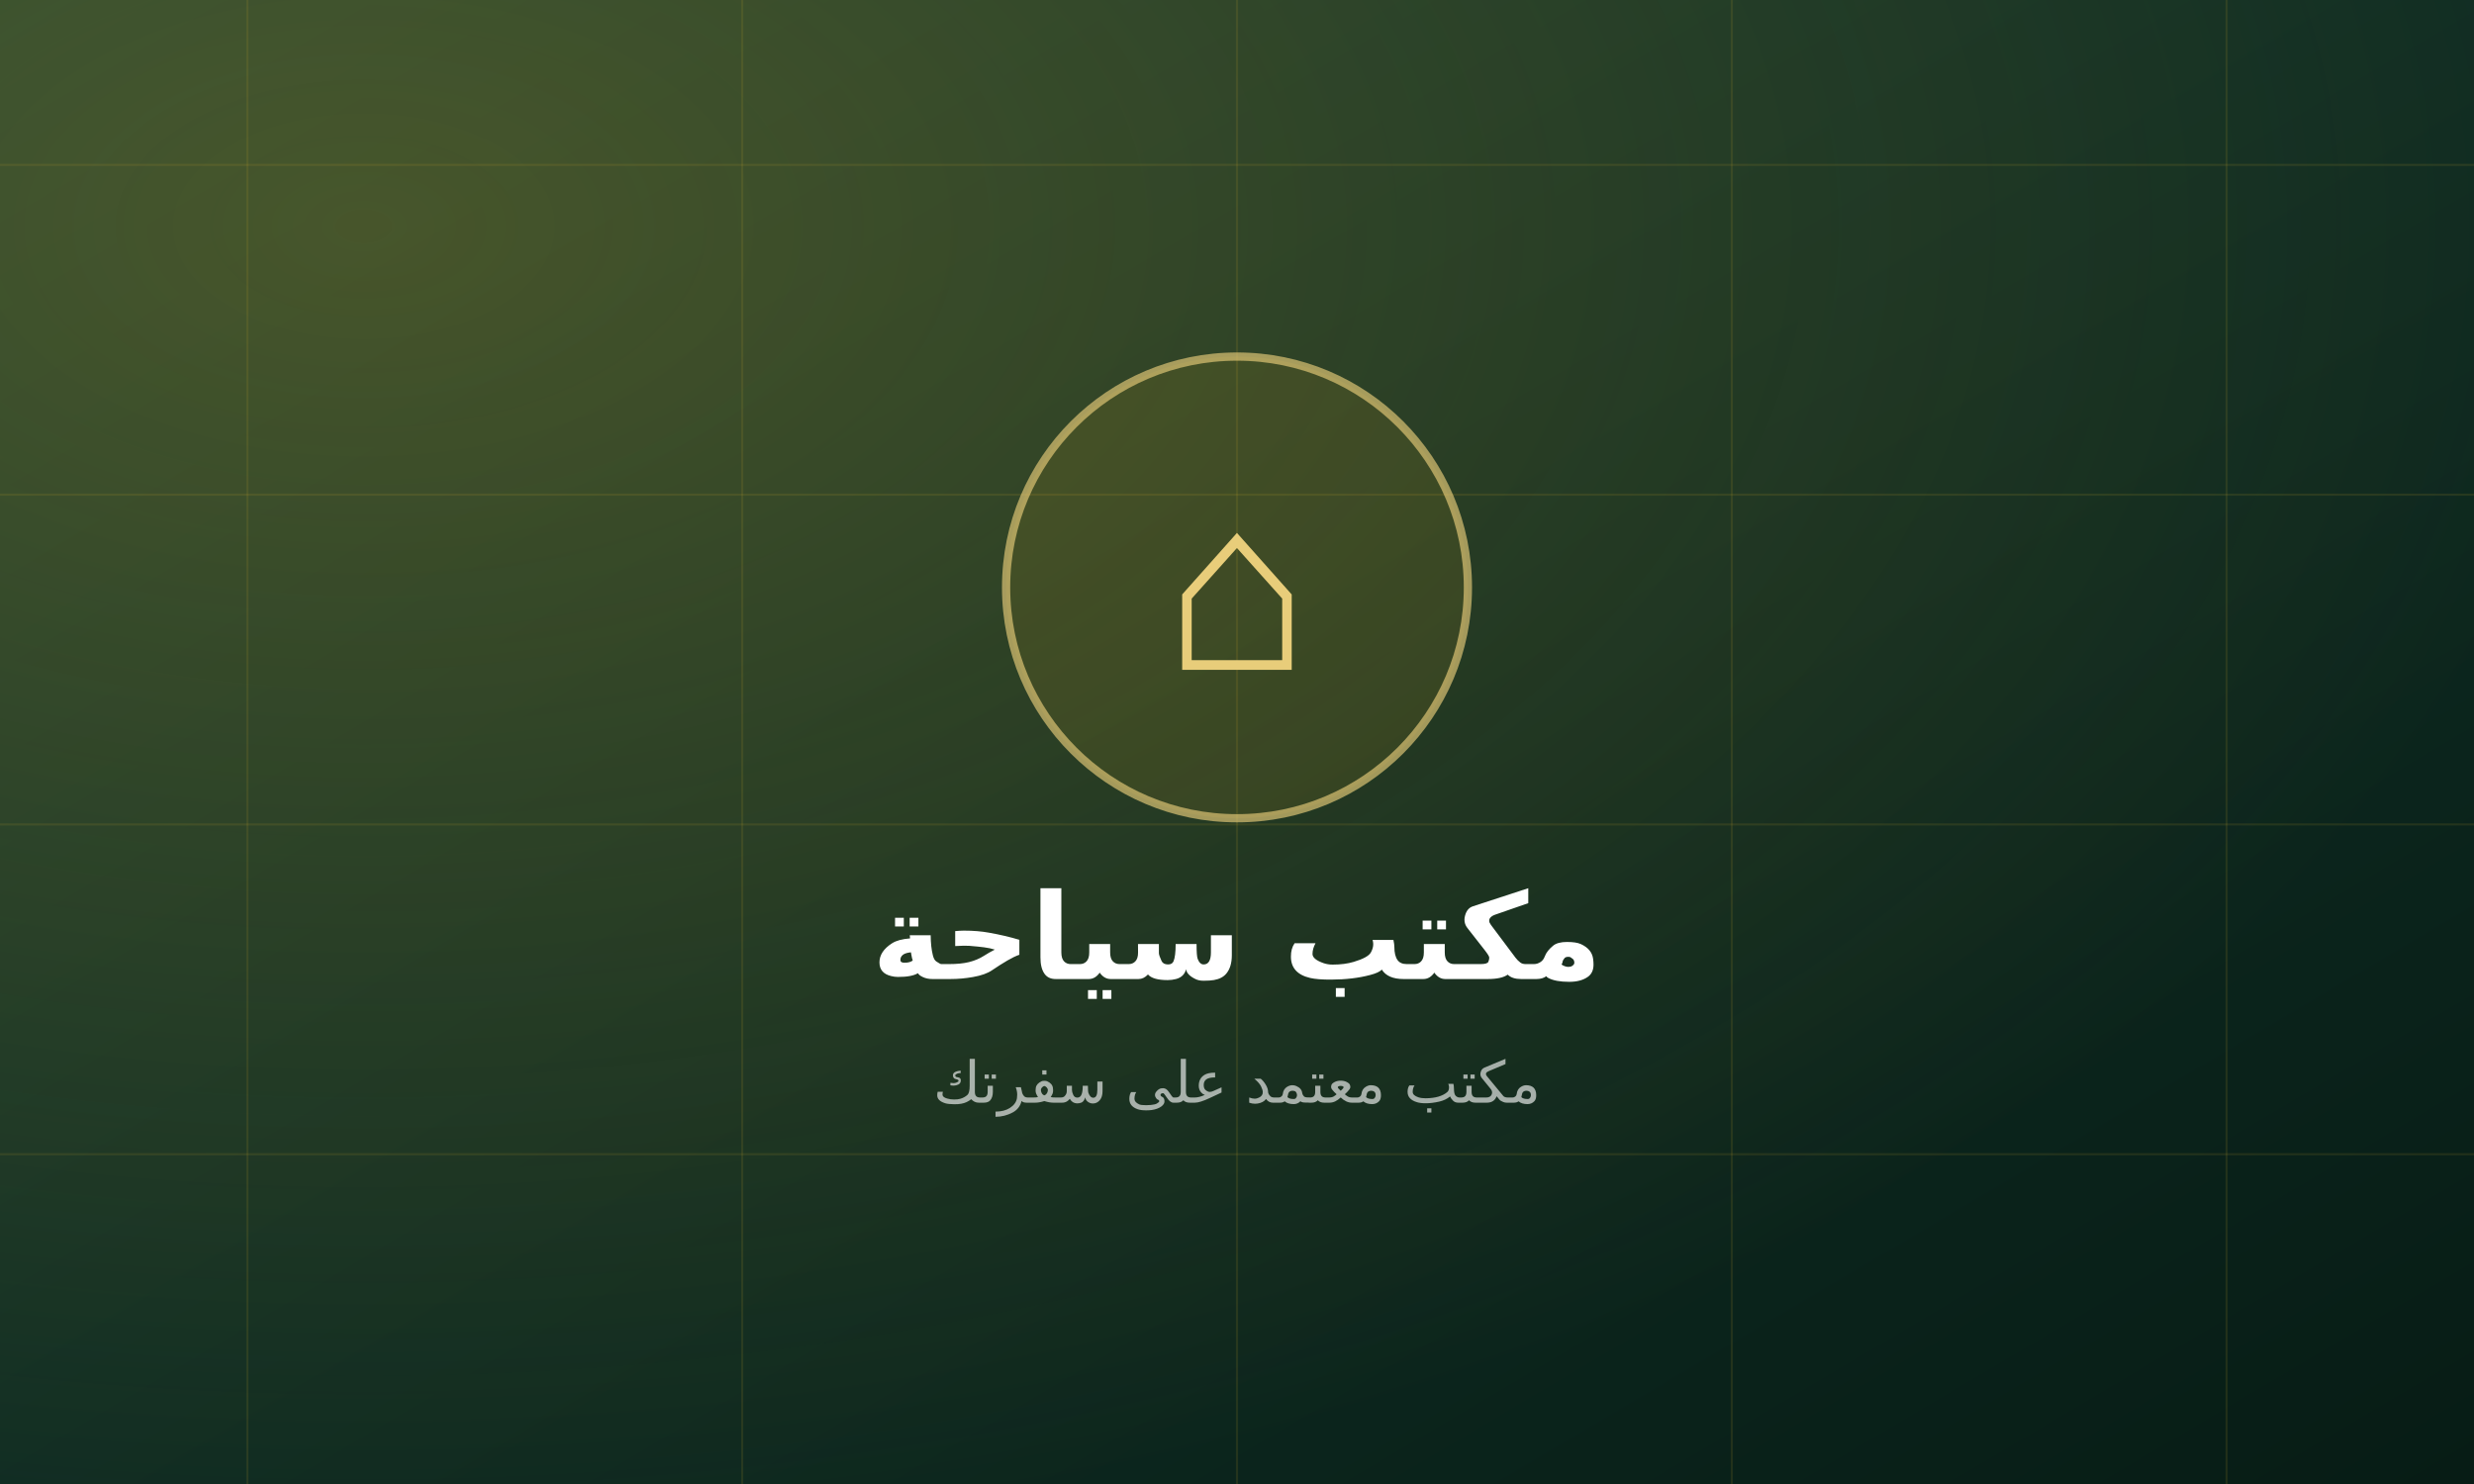
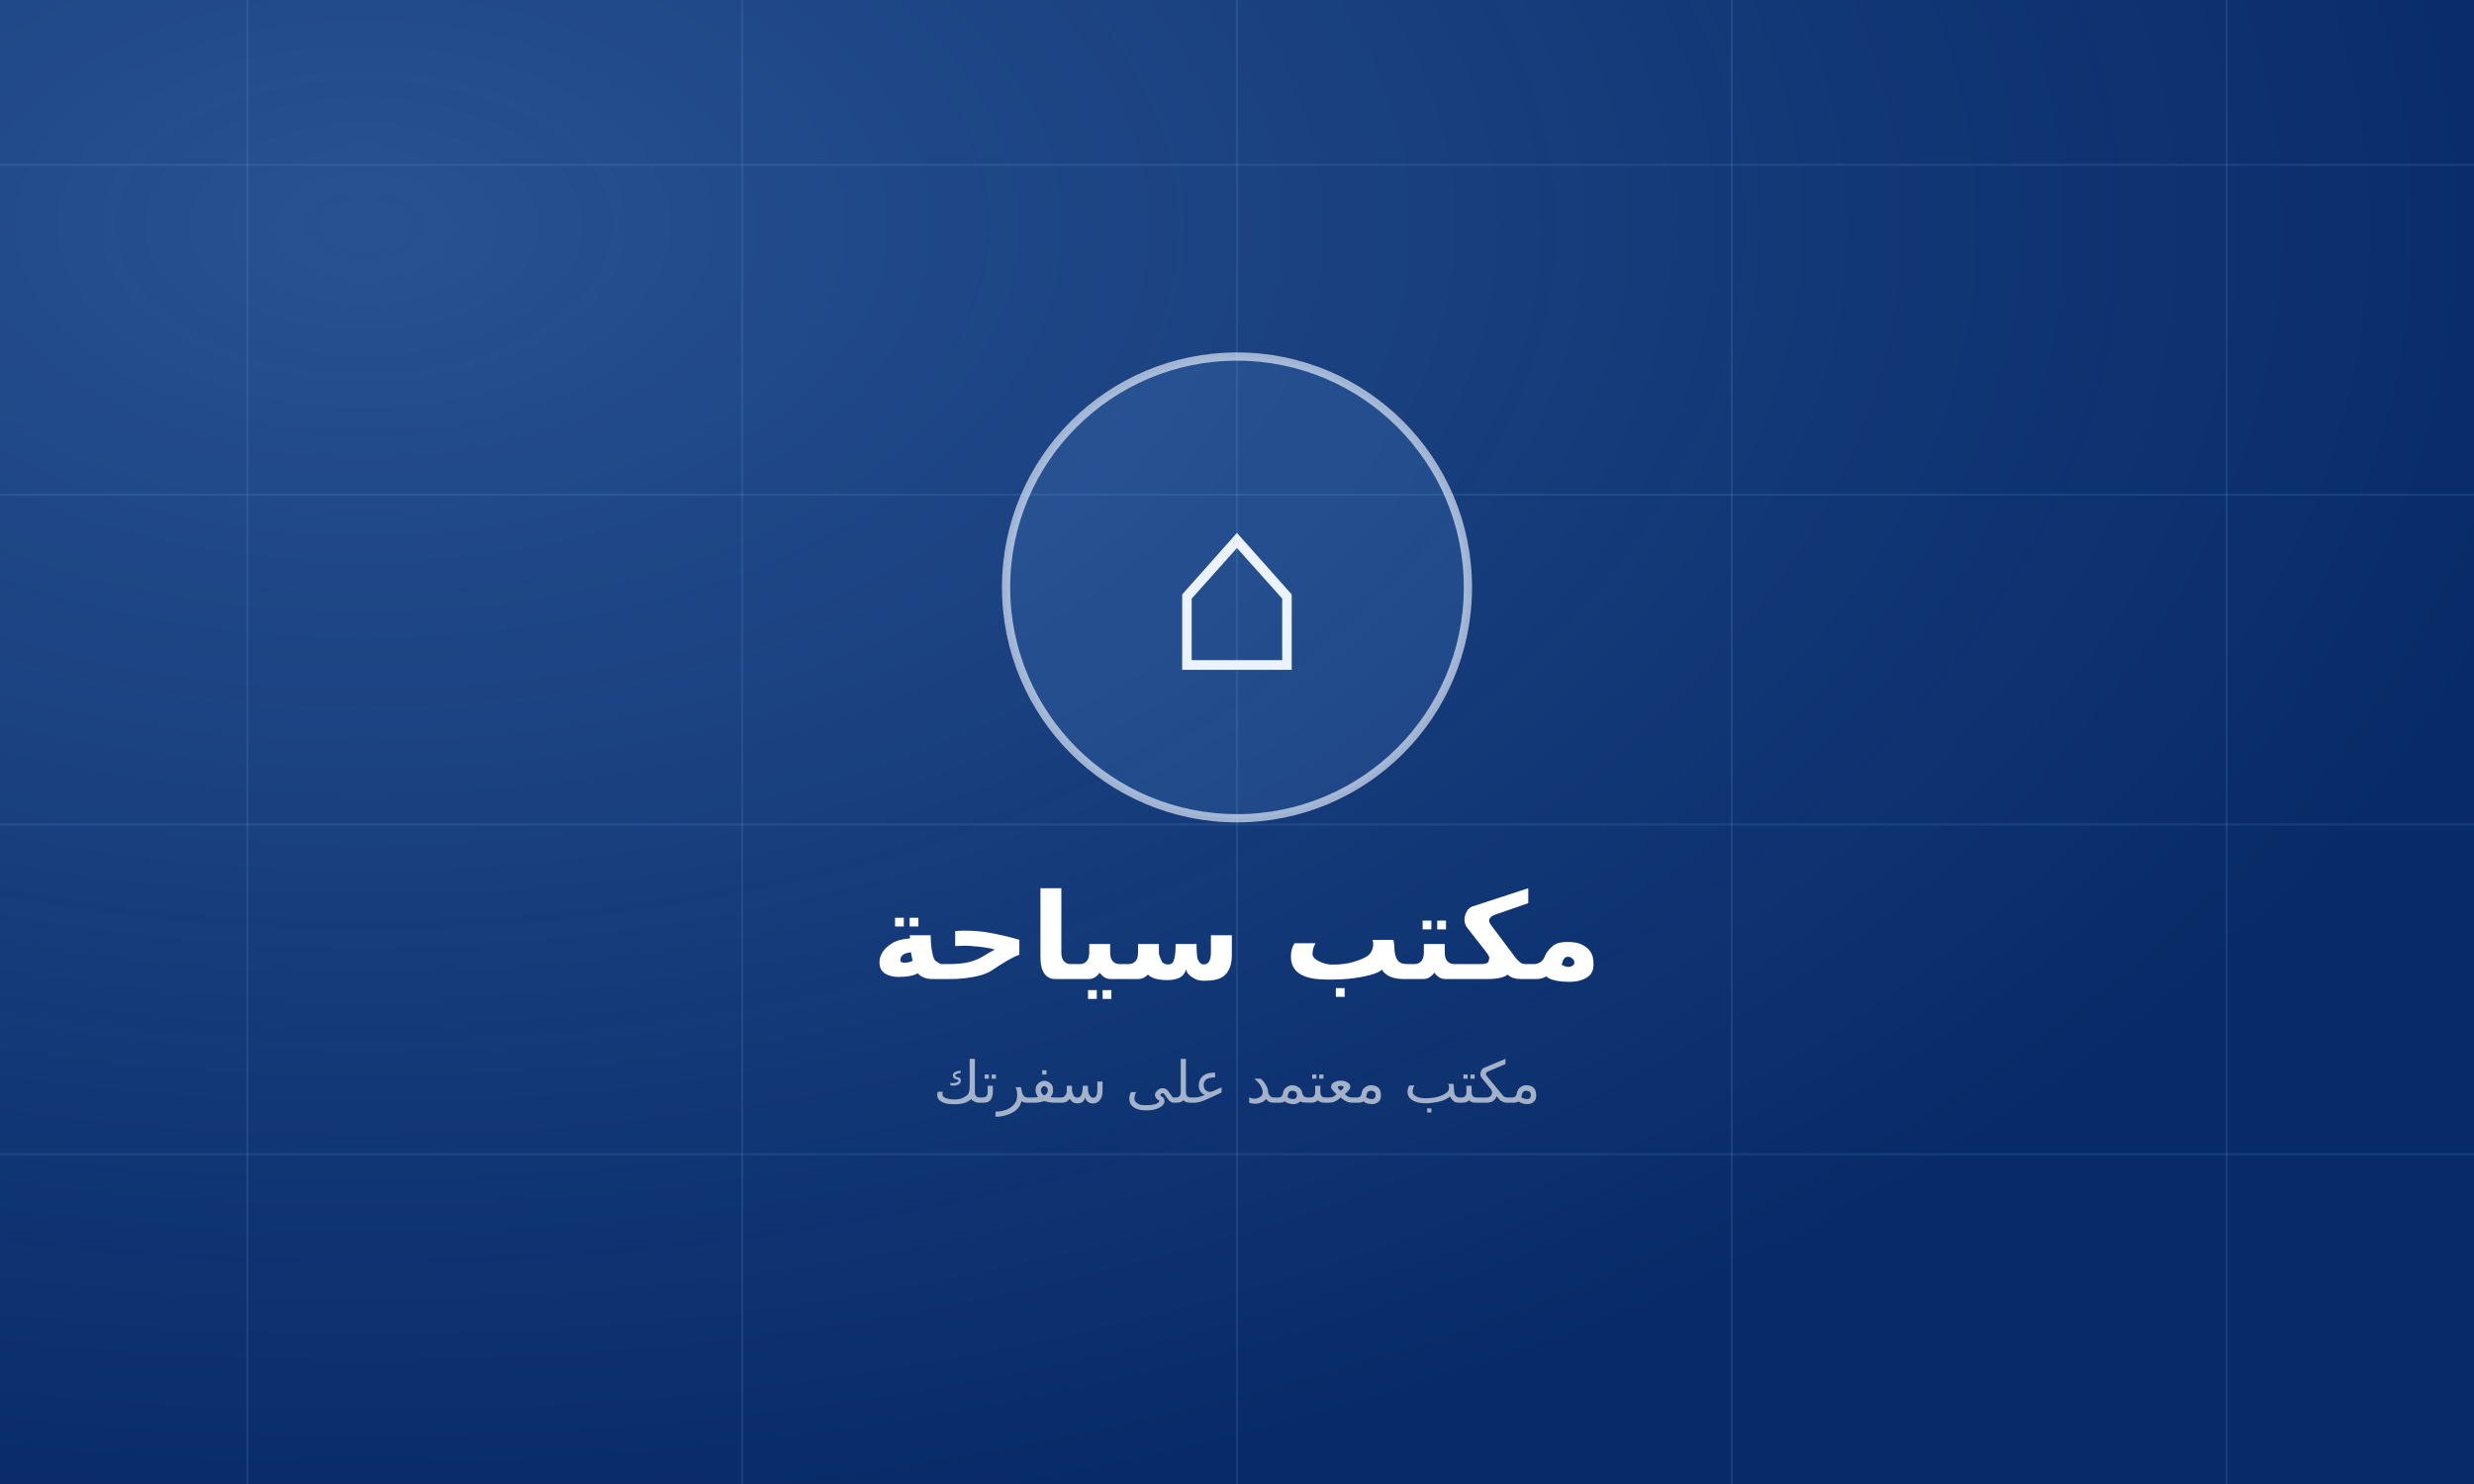
<svg xmlns="http://www.w3.org/2000/svg" viewBox="0 0 1200 720" role="img" aria-labelledby="t d">
  <defs>
    <linearGradient id="g" x1="0" y1="0" x2="1" y2="1">
-       <stop stop-color="#173d31" />
-       <stop offset="1" stop-color="#071c15" />
+       <stop stop-color="#082a68" />
+       <stop offset="1" stop-color="#082a68" />
    </linearGradient>
    <radialGradient id="r" cx=".15" cy=".15" r=".9">
-       <stop stop-color="#c9a227" stop-opacity=".28" />
-       <stop offset="1" stop-color="#c9a227" stop-opacity="0" />
+       <stop stop-color="#79b8ff" stop-opacity=".28" />
+       <stop offset="1" stop-color="#79b8ff" stop-opacity="0" />
    </radialGradient>
  </defs>
  <rect width="1200" height="720" fill="url(#g)" />
  <rect width="1200" height="720" fill="url(#r)" />
-   <g fill="none" stroke="#c9a227" stroke-opacity=".13">
+   <g fill="none" stroke="#79b8ff" stroke-opacity=".13">
    <path d="M0 80h1200M0 240h1200M0 400h1200M0 560h1200" />
    <path d="M120 0v720M360 0v720M600 0v720M840 0v720M1080 0v720" />
  </g>
-   <circle cx="600" cy="285" r="112" fill="#c9a227" fill-opacity=".12" stroke="#e8cd7a" stroke-opacity=".65" stroke-width="4" />
-   <text x="600" y="325" text-anchor="middle" fill="#e8cd7a" font-family="Arial,Tahoma,sans-serif" font-size="118">⌂</text>
+   <circle cx="600" cy="285" r="112" fill="#79b8ff" fill-opacity=".12" stroke="#eaf3ff" stroke-opacity=".65" stroke-width="4" />
+   <text x="600" y="325" text-anchor="middle" fill="#eaf3ff" font-family="Arial,Tahoma,sans-serif" font-size="118">⌂</text>
  <text x="600" y="475" text-anchor="middle" fill="#fff" font-family="Tahoma,Arial,sans-serif" font-size="58" font-weight="700">مكتب سياحة</text>
  <text x="600" y="535" text-anchor="middle" fill="#fff" fill-opacity=".62" font-family="Tahoma,Arial,sans-serif" font-size="28">مكتب معتمد على سفرتك</text>
</svg>
